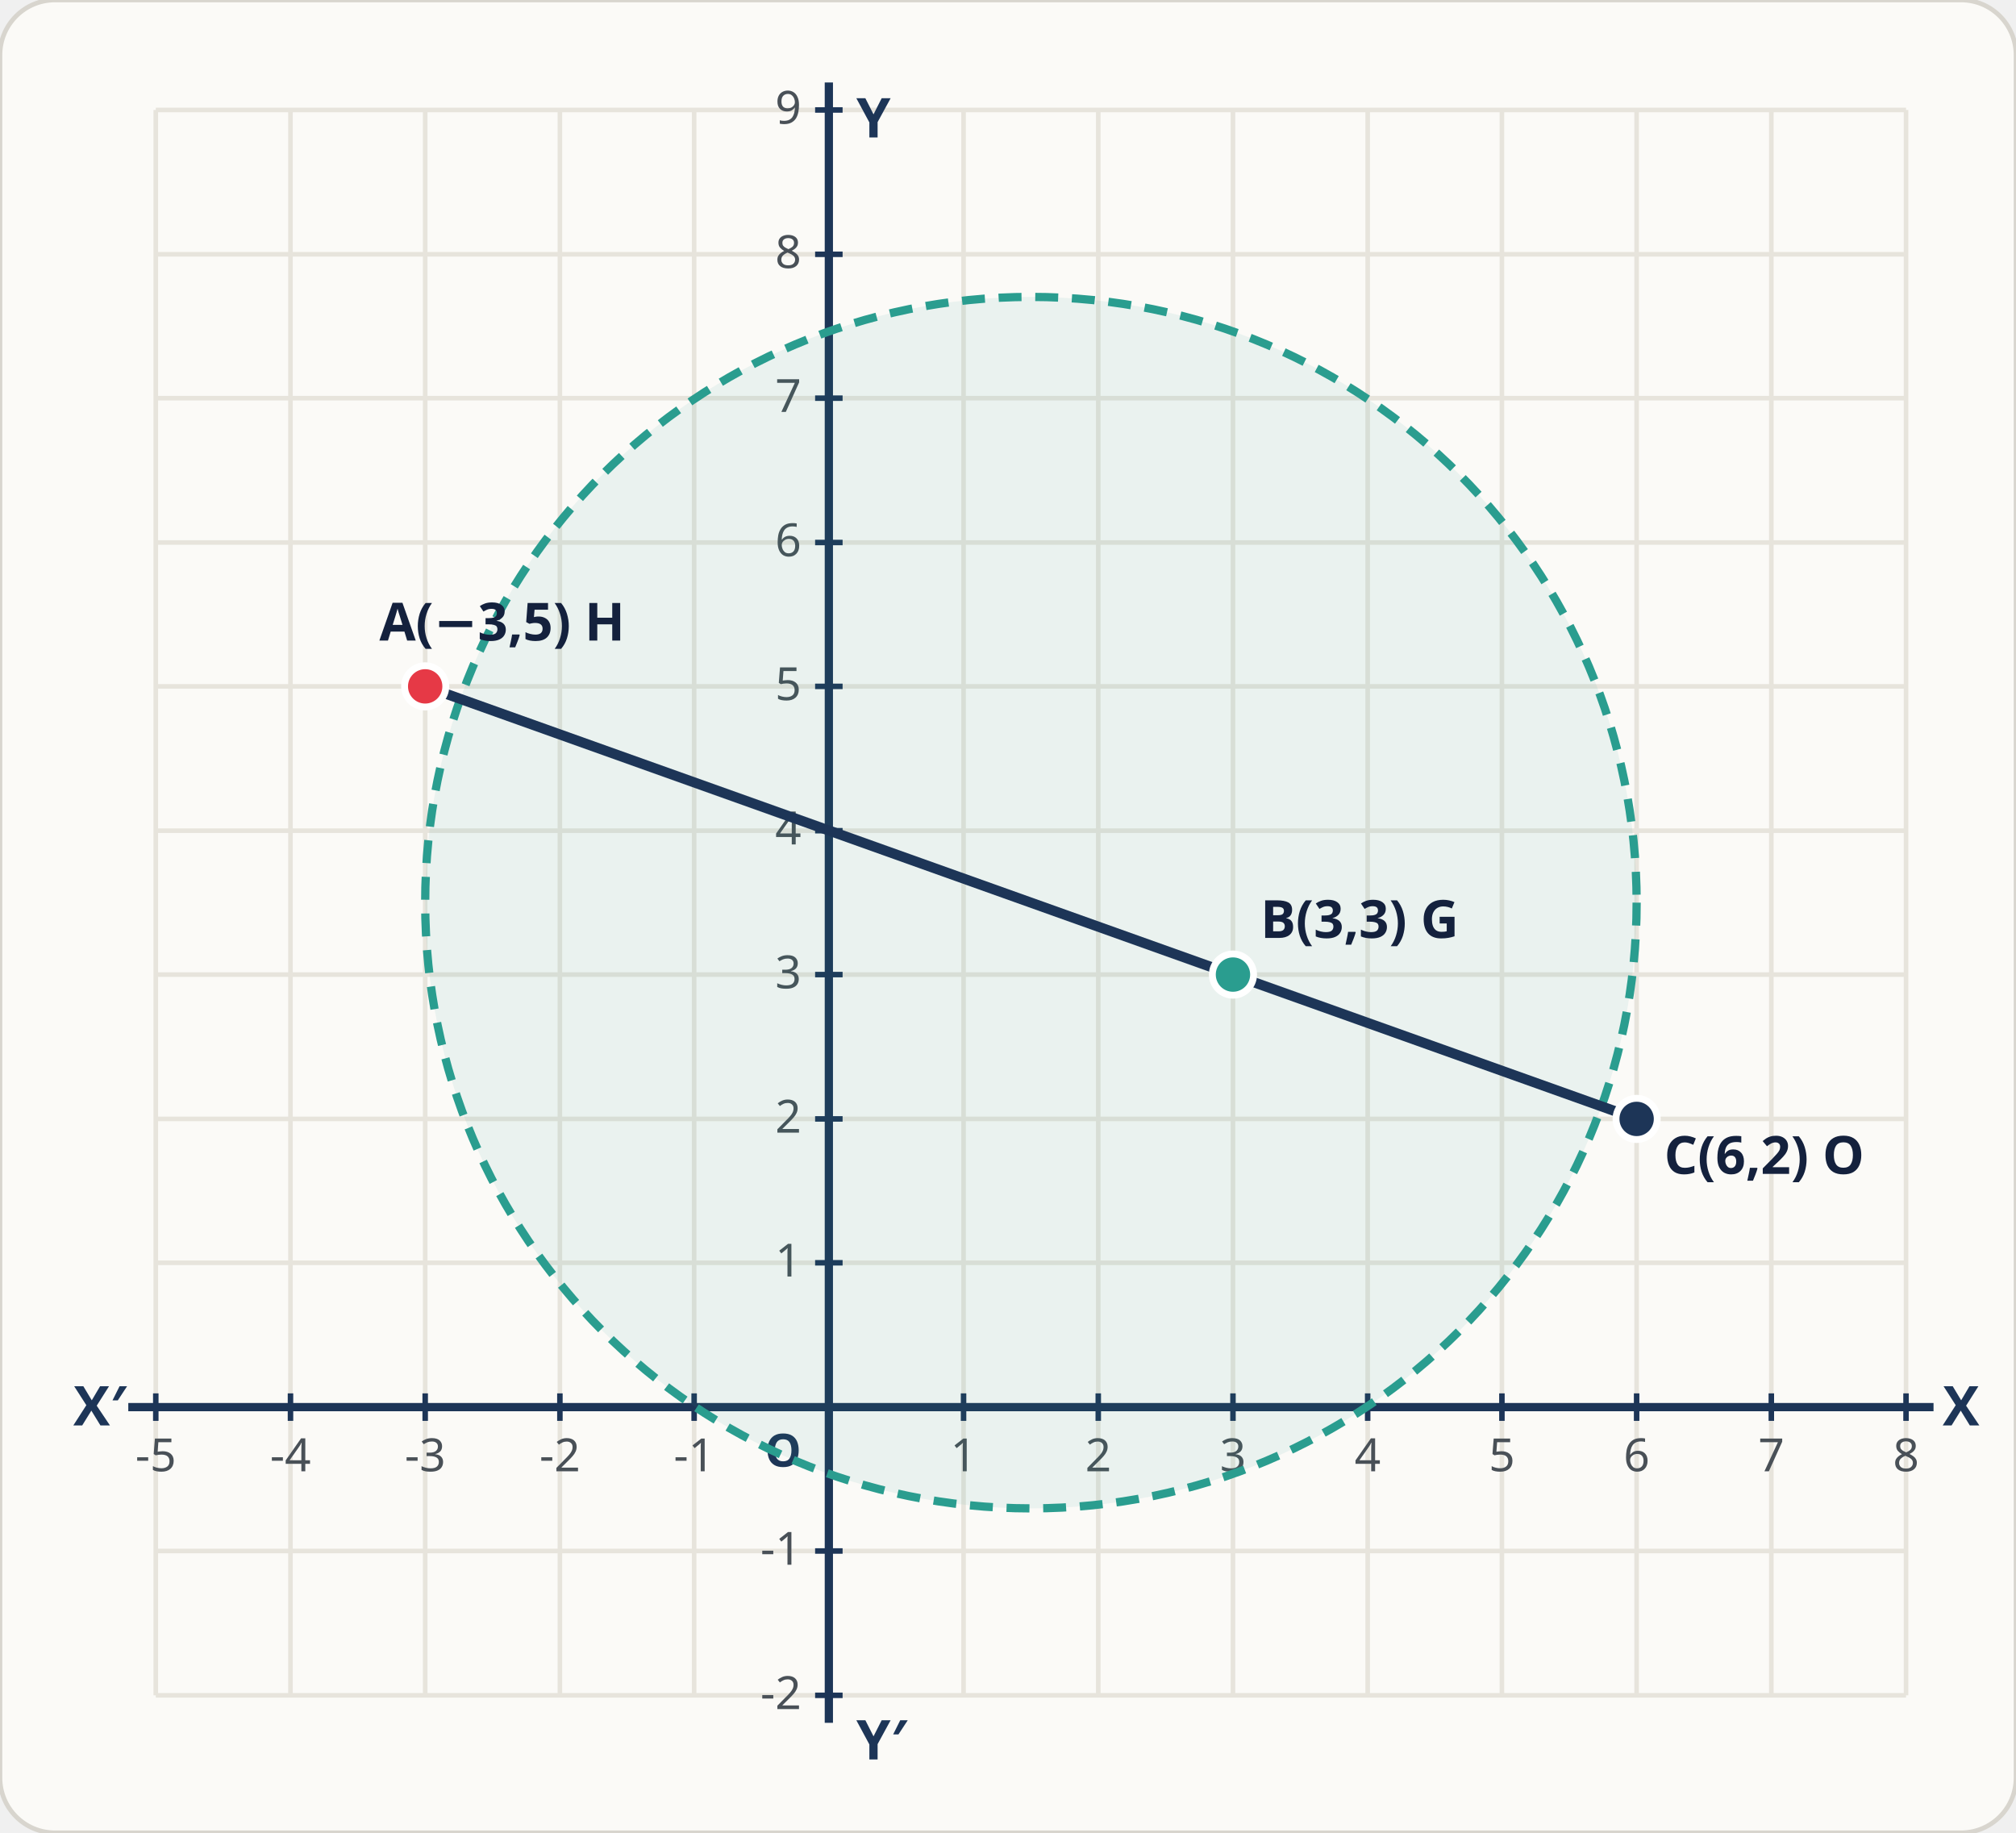
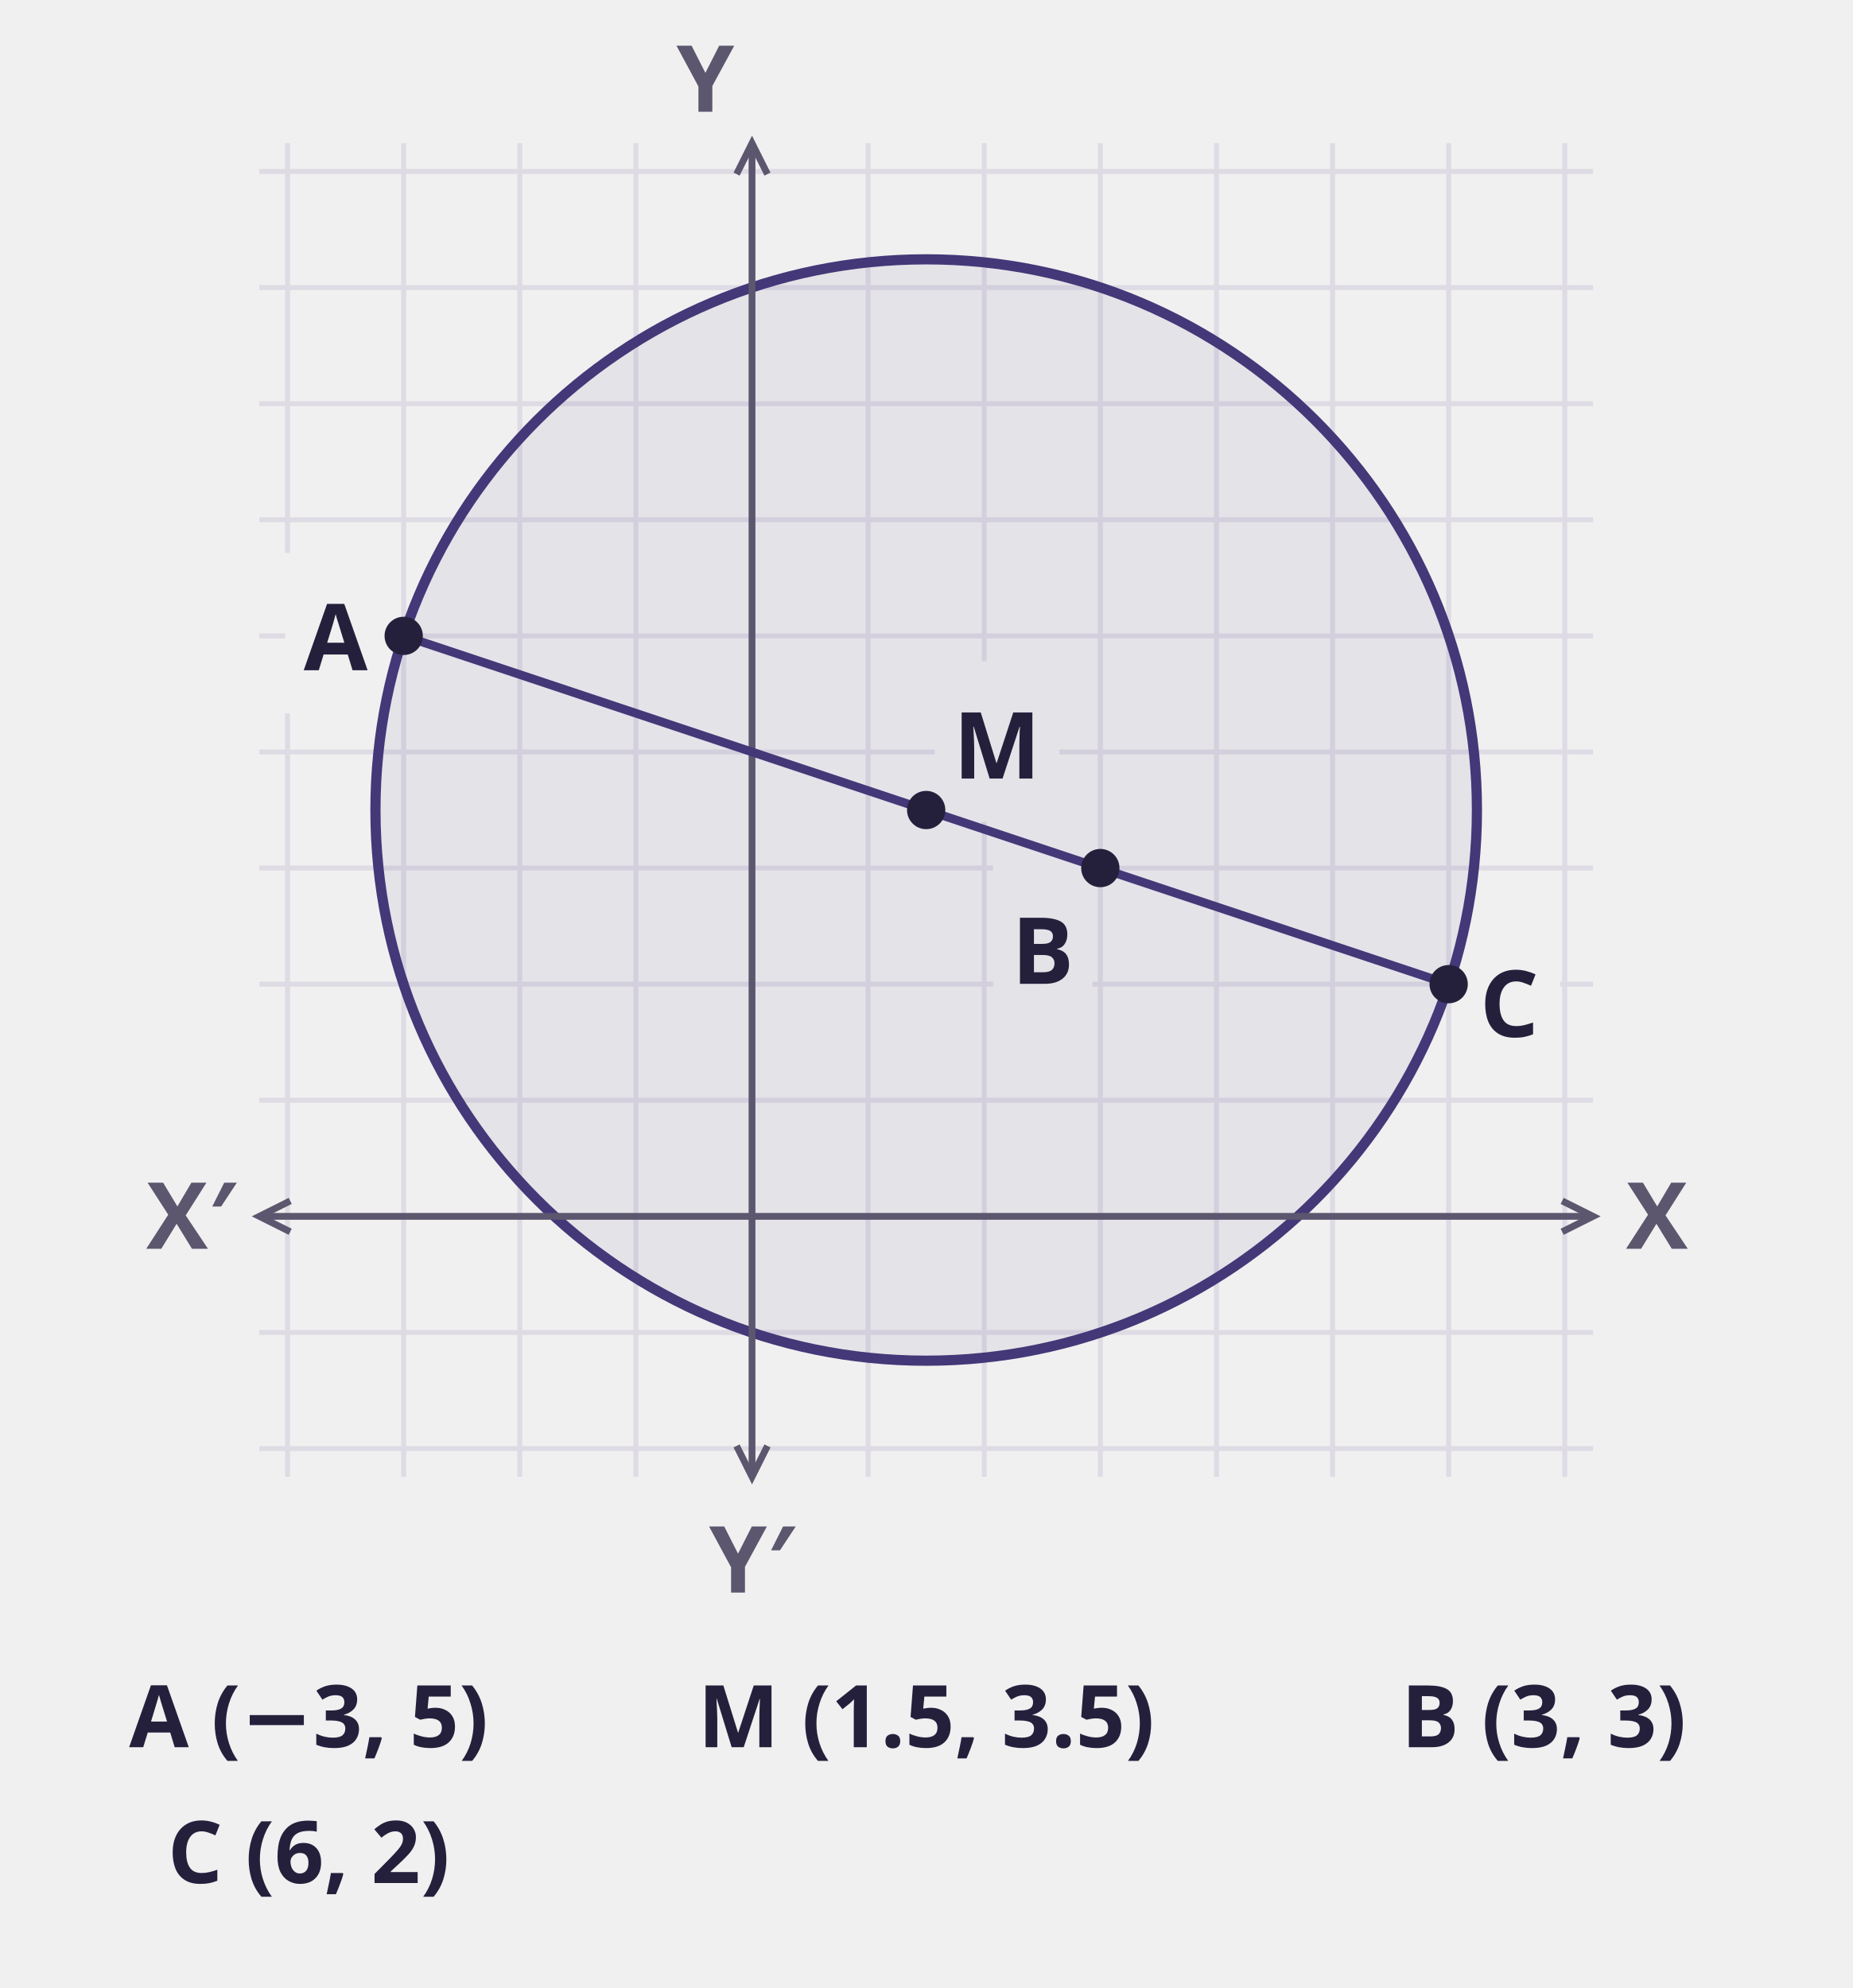
- <svg xmlns="http://www.w3.org/2000/svg" viewBox="0 0 440 400" width="440" height="400" role="img" aria-label="Euler line connecting orthocentre A(-3,5), centroid B(3,3), circumcentre C(6,2) with circle on diameter AC">
-   <rect width="440" height="400" rx="12" fill="#fbfaf7" stroke="#d8d5ce" />
-   <line x1="34.0" y1="24" x2="34.0" y2="370" stroke="#e7e4dc" stroke-width="1" />
-   <line x1="63.4" y1="24" x2="63.4" y2="370" stroke="#e7e4dc" stroke-width="1" />
-   <line x1="92.8" y1="24" x2="92.8" y2="370" stroke="#e7e4dc" stroke-width="1" />
-   <line x1="122.2" y1="24" x2="122.2" y2="370" stroke="#e7e4dc" stroke-width="1" />
-   <line x1="151.5" y1="24" x2="151.5" y2="370" stroke="#e7e4dc" stroke-width="1" />
-   <line x1="180.9" y1="24" x2="180.9" y2="370" stroke="#e7e4dc" stroke-width="1" />
-   <line x1="210.3" y1="24" x2="210.3" y2="370" stroke="#e7e4dc" stroke-width="1" />
-   <line x1="239.7" y1="24" x2="239.7" y2="370" stroke="#e7e4dc" stroke-width="1" />
-   <line x1="269.1" y1="24" x2="269.1" y2="370" stroke="#e7e4dc" stroke-width="1" />
-   <line x1="298.5" y1="24" x2="298.5" y2="370" stroke="#e7e4dc" stroke-width="1" />
-   <line x1="327.8" y1="24" x2="327.8" y2="370" stroke="#e7e4dc" stroke-width="1" />
-   <line x1="357.2" y1="24" x2="357.2" y2="370" stroke="#e7e4dc" stroke-width="1" />
-   <line x1="386.6" y1="24" x2="386.6" y2="370" stroke="#e7e4dc" stroke-width="1" />
-   <line x1="416.0" y1="24" x2="416.0" y2="370" stroke="#e7e4dc" stroke-width="1" />
-   <line x1="34" y1="370.0" x2="416" y2="370.0" stroke="#e7e4dc" stroke-width="1" />
-   <line x1="34" y1="338.5" x2="416" y2="338.5" stroke="#e7e4dc" stroke-width="1" />
-   <line x1="34" y1="307.1" x2="416" y2="307.1" stroke="#e7e4dc" stroke-width="1" />
-   <line x1="34" y1="275.6" x2="416" y2="275.6" stroke="#e7e4dc" stroke-width="1" />
-   <line x1="34" y1="244.2" x2="416" y2="244.2" stroke="#e7e4dc" stroke-width="1" />
-   <line x1="34" y1="212.7" x2="416" y2="212.7" stroke="#e7e4dc" stroke-width="1" />
-   <line x1="34" y1="181.3" x2="416" y2="181.3" stroke="#e7e4dc" stroke-width="1" />
-   <line x1="34" y1="149.8" x2="416" y2="149.8" stroke="#e7e4dc" stroke-width="1" />
-   <line x1="34" y1="118.4" x2="416" y2="118.4" stroke="#e7e4dc" stroke-width="1" />
-   <line x1="34" y1="86.9" x2="416" y2="86.9" stroke="#e7e4dc" stroke-width="1" />
-   <line x1="34" y1="55.5" x2="416" y2="55.5" stroke="#e7e4dc" stroke-width="1" />
-   <line x1="34" y1="24.0" x2="416" y2="24.0" stroke="#e7e4dc" stroke-width="1" />
-   <line x1="180.9" y1="18" x2="180.9" y2="376" stroke="#1d3557" stroke-width="1.8" />
-   <text x="186.9" y="30" font-family="system-ui,sans-serif" font-size="12" font-weight="700" fill="#1d3557">Y</text>
-   <text x="186.9" y="384" font-family="system-ui,sans-serif" font-size="12" font-weight="700" fill="#1d3557">Y′</text>
-   <line x1="28" y1="307.1" x2="422" y2="307.1" stroke="#1d3557" stroke-width="1.8" />
-   <text x="424" y="311.1" font-family="system-ui,sans-serif" font-size="12" font-weight="700" fill="#1d3557">X</text>
-   <text x="16" y="311.1" font-family="system-ui,sans-serif" font-size="12" font-weight="700" fill="#1d3557">X′</text>
-   <line x1="34.0" y1="304.1" x2="34.0" y2="310.1" stroke="#1d3557" stroke-width="1.2" />
-   <text x="34.0" y="321.1" text-anchor="middle" font-family="system-ui,sans-serif" font-size="10" fill="#495057">-5</text>
-   <line x1="63.4" y1="304.1" x2="63.4" y2="310.1" stroke="#1d3557" stroke-width="1.2" />
-   <text x="63.4" y="321.1" text-anchor="middle" font-family="system-ui,sans-serif" font-size="10" fill="#495057">-4</text>
-   <line x1="92.8" y1="304.1" x2="92.8" y2="310.1" stroke="#1d3557" stroke-width="1.2" />
-   <text x="92.8" y="321.1" text-anchor="middle" font-family="system-ui,sans-serif" font-size="10" fill="#495057">-3</text>
-   <line x1="122.2" y1="304.1" x2="122.2" y2="310.1" stroke="#1d3557" stroke-width="1.2" />
-   <text x="122.2" y="321.1" text-anchor="middle" font-family="system-ui,sans-serif" font-size="10" fill="#495057">-2</text>
-   <line x1="151.5" y1="304.1" x2="151.5" y2="310.1" stroke="#1d3557" stroke-width="1.2" />
-   <text x="151.5" y="321.1" text-anchor="middle" font-family="system-ui,sans-serif" font-size="10" fill="#495057">-1</text>
-   <line x1="210.3" y1="304.1" x2="210.3" y2="310.1" stroke="#1d3557" stroke-width="1.2" />
-   <text x="210.3" y="321.1" text-anchor="middle" font-family="system-ui,sans-serif" font-size="10" fill="#495057">1</text>
-   <line x1="239.7" y1="304.1" x2="239.7" y2="310.1" stroke="#1d3557" stroke-width="1.2" />
-   <text x="239.7" y="321.1" text-anchor="middle" font-family="system-ui,sans-serif" font-size="10" fill="#495057">2</text>
-   <line x1="269.1" y1="304.1" x2="269.1" y2="310.1" stroke="#1d3557" stroke-width="1.2" />
-   <text x="269.1" y="321.1" text-anchor="middle" font-family="system-ui,sans-serif" font-size="10" fill="#495057">3</text>
-   <line x1="298.5" y1="304.1" x2="298.5" y2="310.1" stroke="#1d3557" stroke-width="1.2" />
-   <text x="298.5" y="321.1" text-anchor="middle" font-family="system-ui,sans-serif" font-size="10" fill="#495057">4</text>
-   <line x1="327.8" y1="304.1" x2="327.8" y2="310.1" stroke="#1d3557" stroke-width="1.2" />
-   <text x="327.8" y="321.1" text-anchor="middle" font-family="system-ui,sans-serif" font-size="10" fill="#495057">5</text>
-   <line x1="357.2" y1="304.1" x2="357.2" y2="310.1" stroke="#1d3557" stroke-width="1.2" />
-   <text x="357.2" y="321.1" text-anchor="middle" font-family="system-ui,sans-serif" font-size="10" fill="#495057">6</text>
-   <line x1="386.6" y1="304.1" x2="386.6" y2="310.1" stroke="#1d3557" stroke-width="1.2" />
-   <text x="386.6" y="321.1" text-anchor="middle" font-family="system-ui,sans-serif" font-size="10" fill="#495057">7</text>
-   <line x1="416.0" y1="304.1" x2="416.0" y2="310.1" stroke="#1d3557" stroke-width="1.2" />
-   <text x="416.0" y="321.1" text-anchor="middle" font-family="system-ui,sans-serif" font-size="10" fill="#495057">8</text>
-   <line x1="177.9" y1="370.0" x2="183.9" y2="370.0" stroke="#1d3557" stroke-width="1.2" />
-   <text x="174.9" y="373.0" text-anchor="end" font-family="system-ui,sans-serif" font-size="10" fill="#495057">-2</text>
-   <line x1="177.9" y1="338.5" x2="183.9" y2="338.5" stroke="#1d3557" stroke-width="1.2" />
-   <text x="174.9" y="341.5" text-anchor="end" font-family="system-ui,sans-serif" font-size="10" fill="#495057">-1</text>
-   <line x1="177.9" y1="275.6" x2="183.9" y2="275.6" stroke="#1d3557" stroke-width="1.2" />
-   <text x="174.9" y="278.6" text-anchor="end" font-family="system-ui,sans-serif" font-size="10" fill="#495057">1</text>
-   <line x1="177.9" y1="244.2" x2="183.9" y2="244.2" stroke="#1d3557" stroke-width="1.2" />
-   <text x="174.9" y="247.2" text-anchor="end" font-family="system-ui,sans-serif" font-size="10" fill="#495057">2</text>
-   <line x1="177.9" y1="212.7" x2="183.9" y2="212.7" stroke="#1d3557" stroke-width="1.2" />
-   <text x="174.9" y="215.7" text-anchor="end" font-family="system-ui,sans-serif" font-size="10" fill="#495057">3</text>
-   <line x1="177.9" y1="181.3" x2="183.9" y2="181.3" stroke="#1d3557" stroke-width="1.2" />
-   <text x="174.9" y="184.3" text-anchor="end" font-family="system-ui,sans-serif" font-size="10" fill="#495057">4</text>
-   <line x1="177.9" y1="149.8" x2="183.9" y2="149.8" stroke="#1d3557" stroke-width="1.2" />
-   <text x="174.9" y="152.8" text-anchor="end" font-family="system-ui,sans-serif" font-size="10" fill="#495057">5</text>
-   <line x1="177.9" y1="118.4" x2="183.9" y2="118.4" stroke="#1d3557" stroke-width="1.2" />
-   <text x="174.9" y="121.4" text-anchor="end" font-family="system-ui,sans-serif" font-size="10" fill="#495057">6</text>
-   <line x1="177.9" y1="86.9" x2="183.9" y2="86.9" stroke="#1d3557" stroke-width="1.2" />
-   <text x="174.9" y="89.9" text-anchor="end" font-family="system-ui,sans-serif" font-size="10" fill="#495057">7</text>
-   <line x1="177.9" y1="55.5" x2="183.9" y2="55.5" stroke="#1d3557" stroke-width="1.2" />
-   <text x="174.9" y="58.5" text-anchor="end" font-family="system-ui,sans-serif" font-size="10" fill="#495057">8</text>
-   <line x1="177.9" y1="24.0" x2="183.9" y2="24.0" stroke="#1d3557" stroke-width="1.2" />
-   <text x="174.9" y="27.0" text-anchor="end" font-family="system-ui,sans-serif" font-size="10" fill="#495057">9</text>
-   <text x="174.9" y="320.1" text-anchor="end" font-family="system-ui,sans-serif" font-size="10" font-weight="600" fill="#1d3557">O</text>
-   <circle cx="225.0" cy="197.0" r="132.2" fill="rgba(42,157,143,0.08)" stroke="#2a9d8f" stroke-width="1.8" stroke-dasharray="5 3" />
-   <line x1="92.8" y1="149.8" x2="357.2" y2="244.2" stroke="#1d3557" stroke-width="2.2" />
-   <circle cx="92.8" cy="149.8" r="4.5" fill="#e63946" stroke="#ffffff" stroke-width="1.5" />
-   <text x="82.8" y="139.8" font-family="system-ui,sans-serif" font-size="11.5" font-weight="700" fill="#14213d">A(−3,5) H</text>
-   <circle cx="269.1" cy="212.7" r="4.5" fill="#2a9d8f" stroke="#ffffff" stroke-width="1.5" />
-   <text x="275.1" y="204.7" font-family="system-ui,sans-serif" font-size="11.5" font-weight="700" fill="#14213d">B(3,3) G</text>
-   <circle cx="357.2" cy="244.2" r="4.5" fill="#1d3557" stroke="#ffffff" stroke-width="1.5" />
-   <text x="363.2" y="256.2" font-family="system-ui,sans-serif" font-size="11.5" font-weight="700" fill="#14213d">C(6,2) O</text>
+ <svg xmlns="http://www.w3.org/2000/svg" role="img" font-family="system-ui, sans-serif" font-weight="550" aria-labelledby="t desc" viewBox="0 0 300 322">
+   <g aria-hidden="true" stroke="#dedbe4" stroke-width=".8">
+     <line x1="46.577" y1="23.2" x2="46.577" y2="89.557" />
+     <line x1="46.577" y1="115.557" x2="46.577" y2="239.2" />
+     <line x1="65.381" y1="23.2" x2="65.381" y2="239.2" />
+     <line x1="84.186" y1="23.2" x2="84.186" y2="239.2" />
+     <line x1="102.99" y1="23.2" x2="102.99" y2="239.2" />
+     <line x1="140.598" y1="23.2" x2="140.598" y2="239.2" />
+     <line x1="159.402" y1="23.2" x2="159.402" y2="107.1" />
+     <line x1="159.402" y1="133.1" x2="159.402" y2="239.2" />
+     <line x1="178.206" y1="23.2" x2="178.206" y2="239.2" />
+     <line x1="197.01" y1="23.2" x2="197.01" y2="239.2" />
+     <line x1="215.814" y1="23.2" x2="215.814" y2="239.2" />
+     <line x1="234.619" y1="23.2" x2="234.619" y2="239.2" />
+     <line x1="253.423" y1="23.2" x2="253.423" y2="239.2" />
+     <line x1="42" y1="234.623" x2="258" y2="234.623" />
+     <line x1="42" y1="215.819" x2="258" y2="215.819" />
+     <line x1="42" y1="178.21" x2="258" y2="178.21" />
+     <line x1="42" y1="159.406" x2="160.835" y2="159.406" />
+     <line x1="176.929" y1="159.406" x2="236.656" y2="159.406" />
+     <line x1="252.656" y1="159.406" x2="258" y2="159.406" />
+     <line x1="42" y1="140.602" x2="160.835" y2="140.602" />
+     <line x1="176.929" y1="140.602" x2="258" y2="140.602" />
+     <line x1="42" y1="121.798" x2="151.397" y2="121.798" />
+     <line x1="171.553" y1="121.798" x2="258" y2="121.798" />
+     <line x1="42" y1="102.994" x2="46.187" y2="102.994" />
+     <line x1="63.187" y1="102.994" x2="258" y2="102.994" />
+     <line x1="42" y1="84.19" x2="258" y2="84.19" />
+     <line x1="42" y1="65.386" x2="258" y2="65.386" />
+     <line x1="42" y1="46.581" x2="258" y2="46.581" />
+     <line x1="42" y1="27.777" x2="258" y2="27.777" />
+   </g>
+   <circle cx="150" cy="131.2" r="89.196" fill="#443878" fill-opacity="0.07" stroke="#443878" stroke-width="1.65" data-dg-obstacle="circumference" data-dg-circle="" />
+   <line x1="42" y1="197.014" x2="258" y2="197.014" stroke="#5c566e" stroke-width="1.1" data-dg-obstacle="X-axis" />
+   <polyline points="253,199.514 258,197.014 253,194.514" fill="none" stroke="#5c566e" stroke-width="1.1" data-dg-obstacle="X-arrow" />
+   <polyline points="47,194.514 42,197.014 47,199.514" fill="none" stroke="#5c566e" stroke-width="1.1" data-dg-obstacle="X′-arrow" />
+   <line x1="121.794" y1="239.2" x2="121.794" y2="23.2" stroke="#5c566e" stroke-width="1.1" data-dg-obstacle="Y-axis" />
+   <polyline points="124.294,28.2 121.794,23.2 119.294,28.2" fill="none" stroke="#5c566e" stroke-width="1.1" data-dg-obstacle="Y-arrow" />
+   <polyline points="119.294,234.2 121.794,239.2 124.294,234.2" fill="none" stroke="#5c566e" stroke-width="1.1" data-dg-obstacle="Y′-arrow" />
+   <line x1="65.381" y1="102.994" x2="234.619" y2="159.406" stroke="#443878" stroke-width="1.4" stroke-linecap="round" data-dg-obstacle="AC" data-dg-edge="AC" />
+   <circle cx="65.381" cy="102.994" r="3.1" fill="#24203c" data-dg-obstacle="point-A" data-dg-fill="" data-dg-point="A" />
+   <circle cx="150" cy="131.2" r="3.1" fill="#24203c" data-dg-obstacle="point-M" data-dg-fill="" data-dg-point="M" />
+   <circle cx="178.206" cy="140.602" r="3.1" fill="#24203c" data-dg-obstacle="point-B" data-dg-fill="" data-dg-point="B" />
+   <circle cx="234.619" cy="159.406" r="3.1" fill="#24203c" data-dg-obstacle="point-C" data-dg-fill="" data-dg-point="C" />
+   <text text-anchor="middle" dy=".35em" fill="#5c566e" data-dg-label="X" data-dg-font="vertex" x="268.35" y="197.014" font-size="15">X</text>
+   <text text-anchor="middle" dy=".35em" fill="#5c566e" data-dg-label="X′" data-dg-font="vertex" x="30.96" y="197.014" font-size="15">X′</text>
+   <text text-anchor="middle" dy=".35em" fill="#5c566e" data-dg-label="Y" data-dg-font="vertex" x="114.234" y="12.85" font-size="15">Y</text>
+   <text text-anchor="middle" dy=".35em" fill="#5c566e" data-dg-label="Y′" data-dg-font="vertex" x="121.794" y="252.7" font-size="15">Y′</text>
+   <text text-anchor="middle" dy=".35em" fill="#24203c" data-dg-label="A" data-dg-font="vertex" x="54.367" y="103.307" font-size="15">A</text>
+   <text text-anchor="middle" dy=".35em" fill="#24203c" data-dg-label="M" data-dg-font="vertex" x="161.475" y="120.85" font-size="15">M</text>
+   <text text-anchor="middle" dy=".35em" fill="#24203c" data-dg-label="B" data-dg-font="vertex" x="168.882" y="154.102" font-size="15">B</text>
+   <text text-anchor="middle" dy=".35em" fill="#24203c" data-dg-label="C" data-dg-font="vertex" x="244.437" y="162.679" font-size="15">C</text>
+   <text x="50" y="283" text-anchor="middle" font-size="14" fill="#24203c">A (−3, 5)</text>
+   <text x="150" y="283" text-anchor="middle" font-size="14" fill="#24203c">M (1.5, 3.5)</text>
+   <text x="250" y="283" text-anchor="middle" font-size="14" fill="#24203c">B (3, 3)</text>
+   <text x="50" y="305" text-anchor="middle" font-size="14" fill="#24203c">C (6, 2)</text>
</svg>
